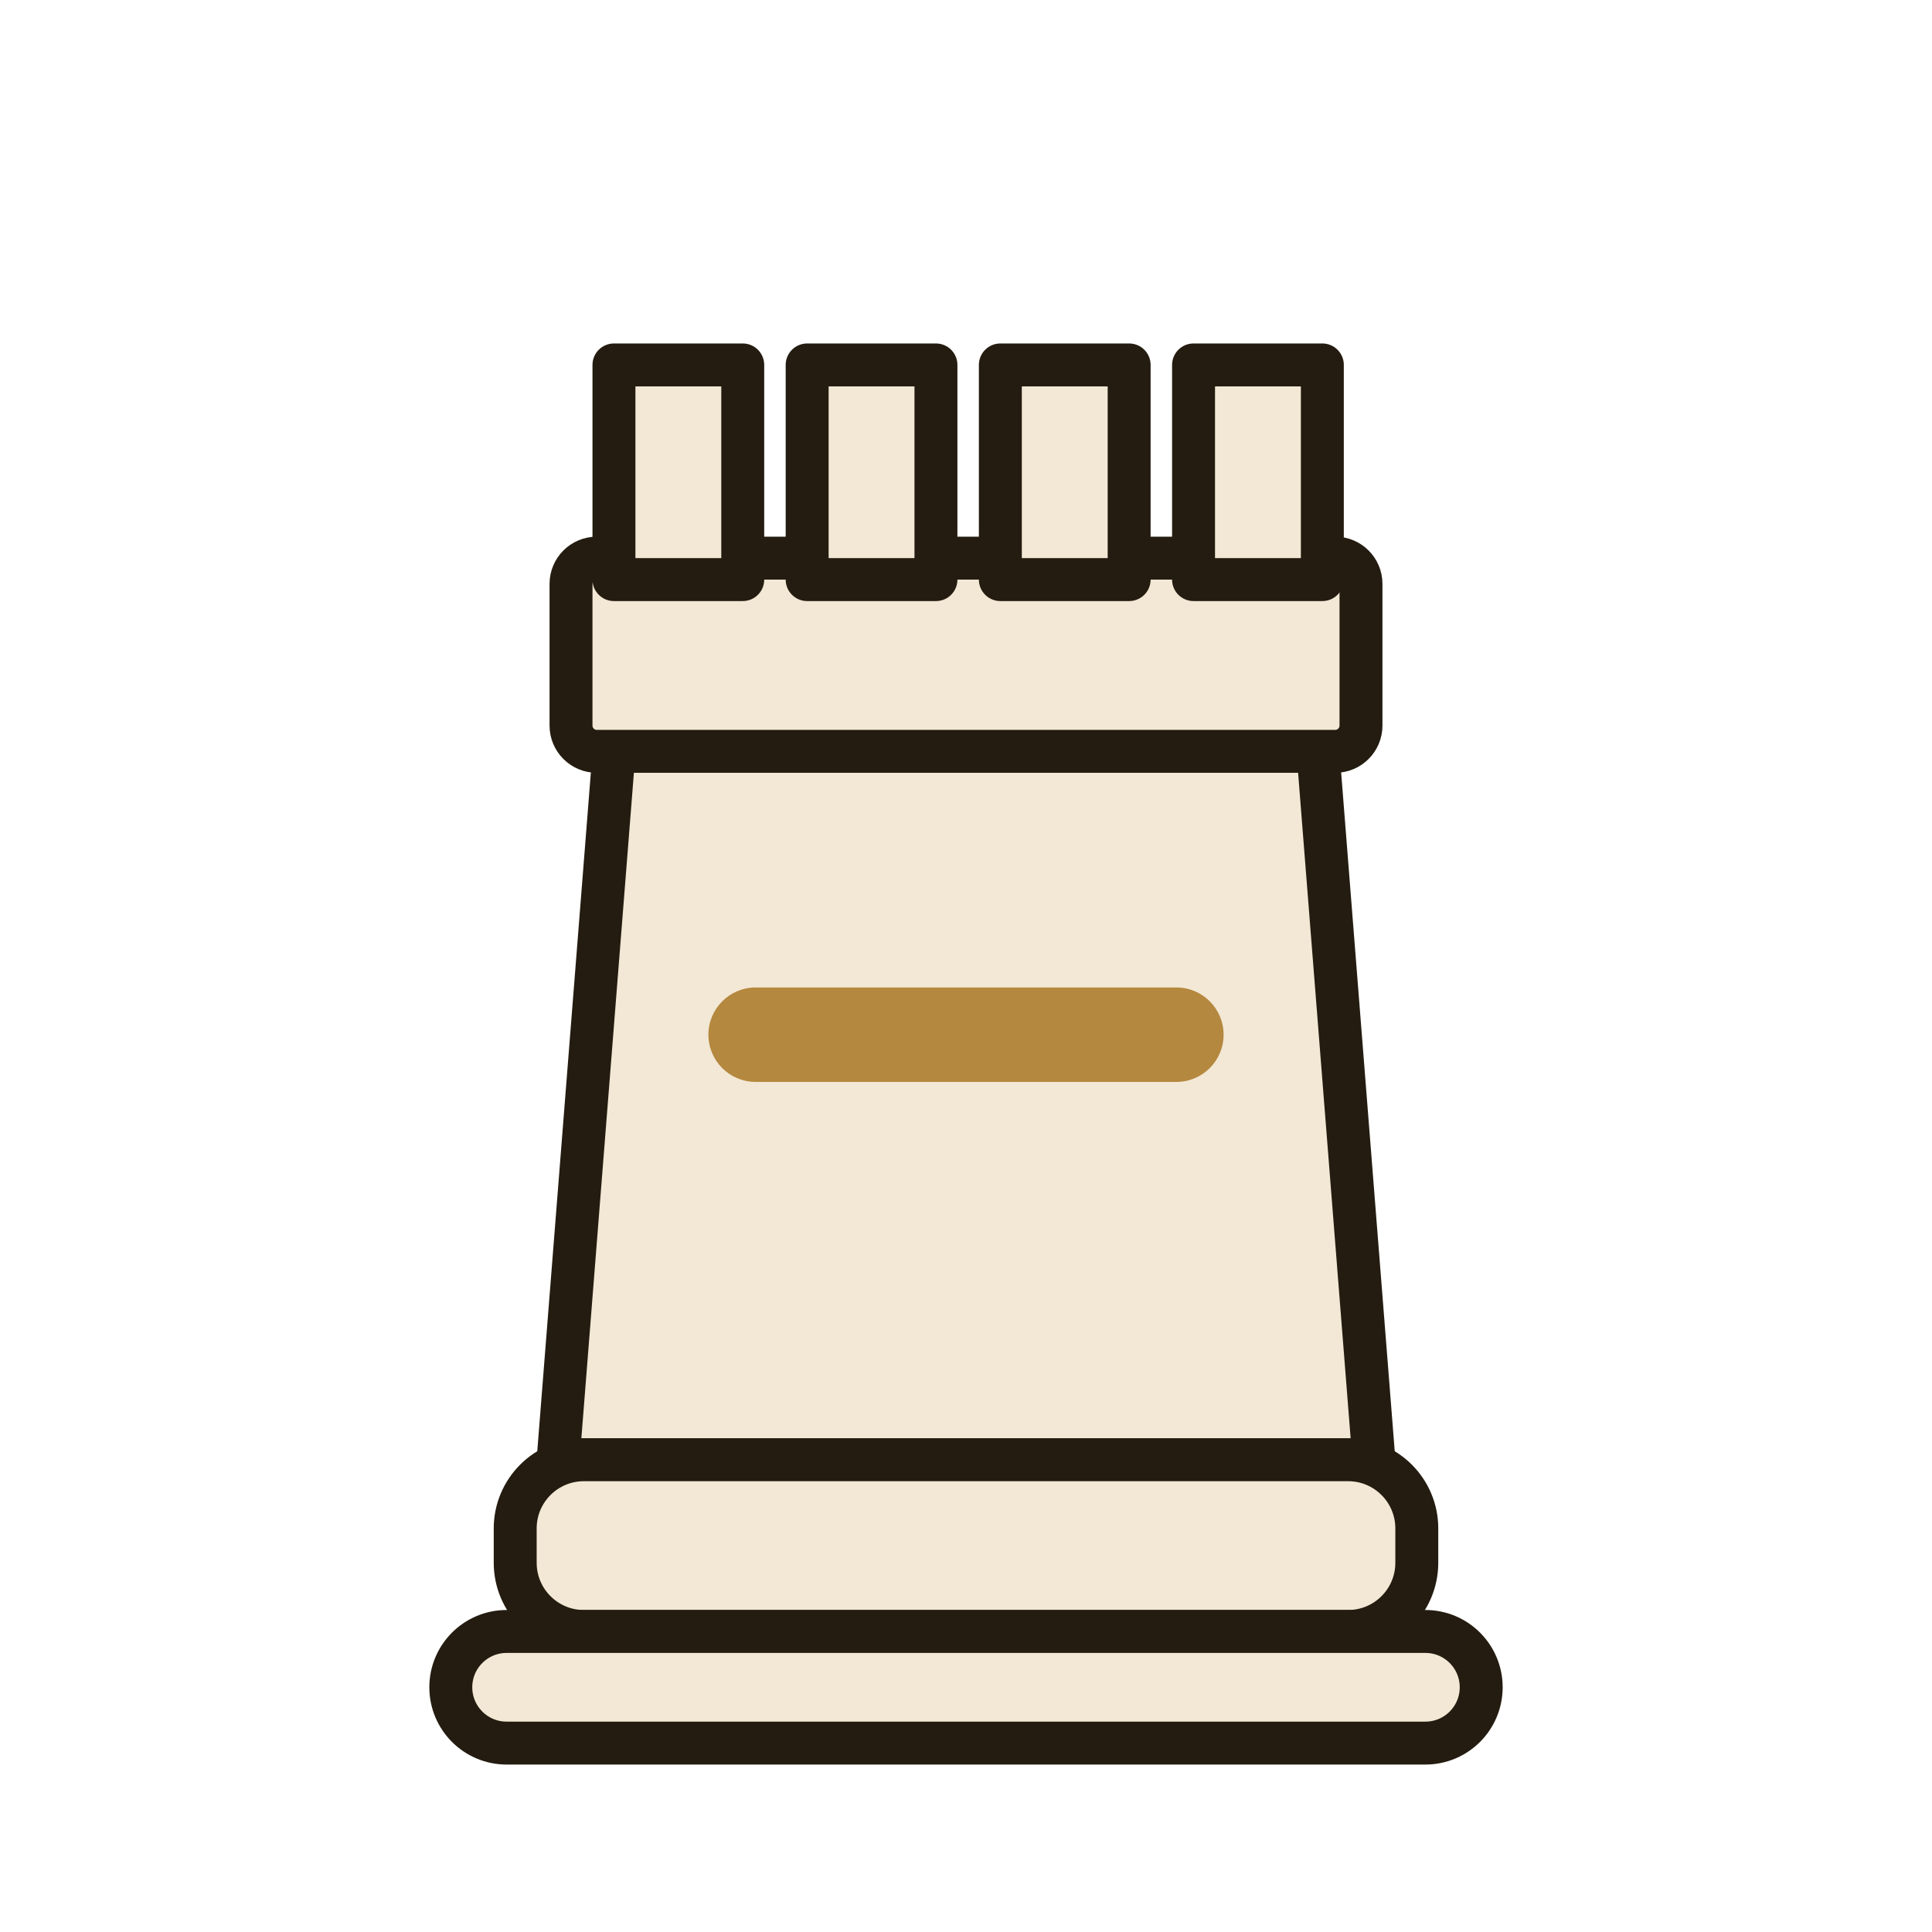
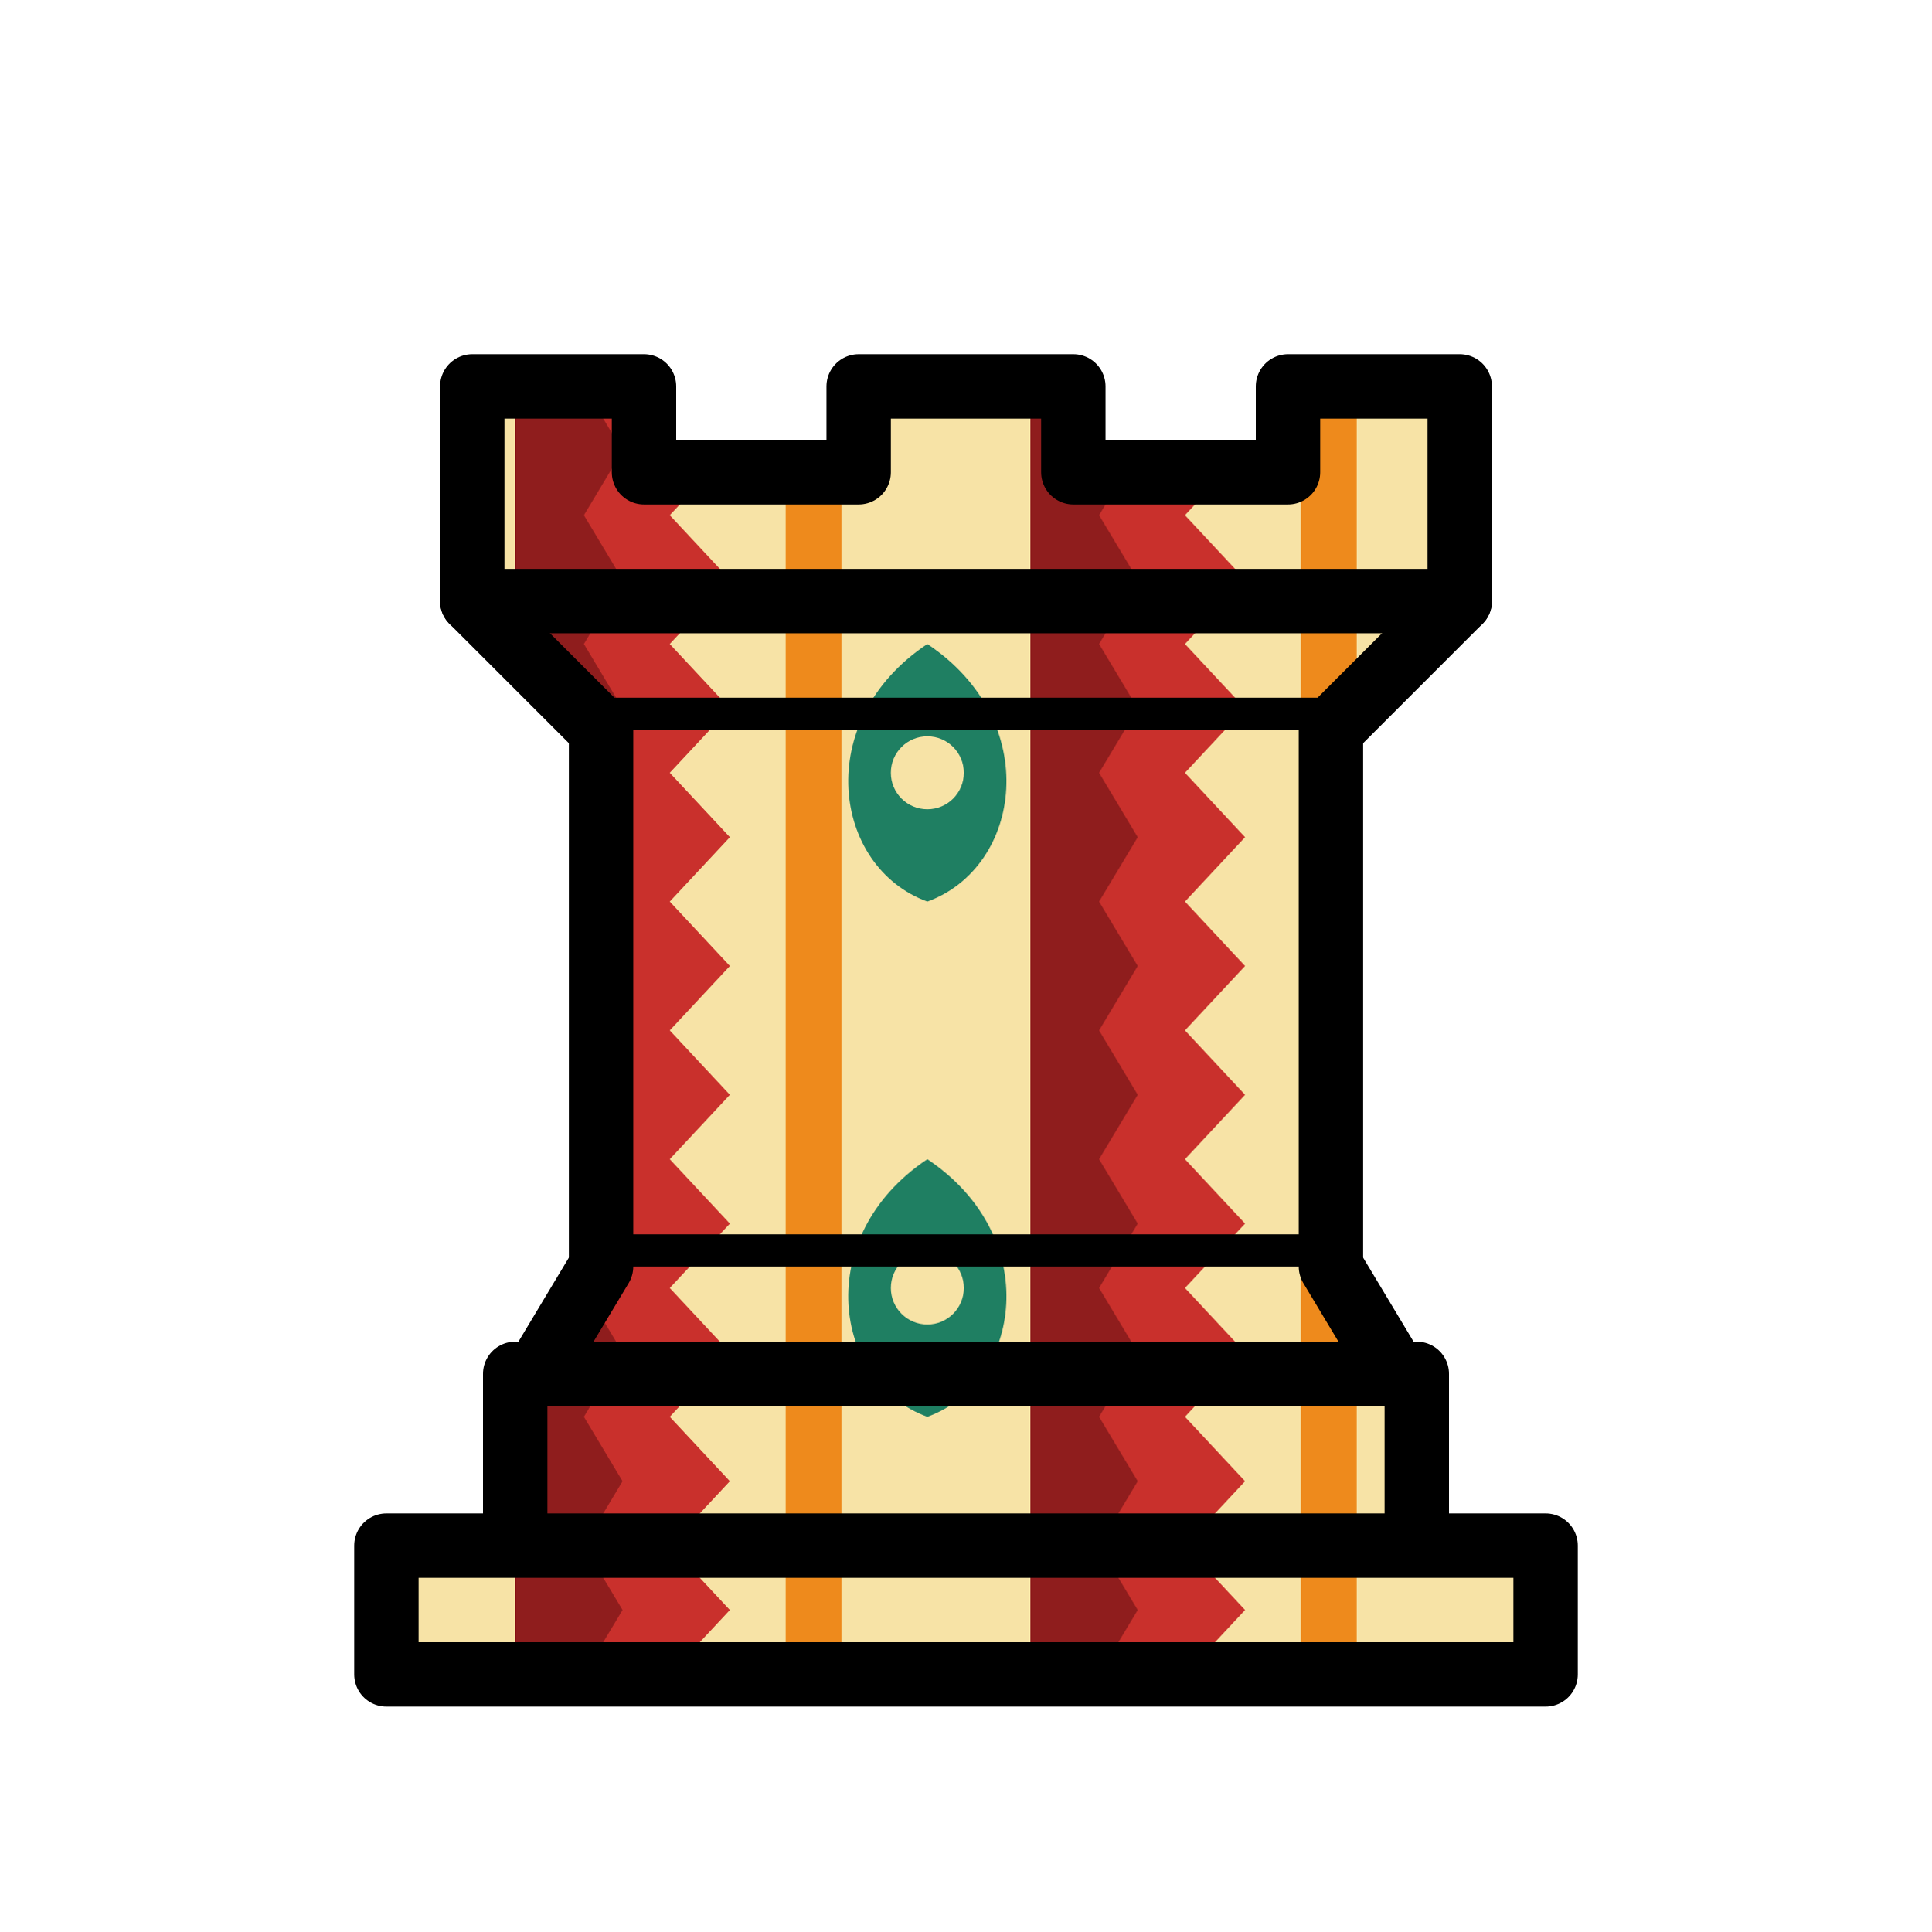
- <svg xmlns="http://www.w3.org/2000/svg" width="45" height="45" viewBox="0 0 45 45">
-   <g fill="#f2e8d5" stroke="#241c10" stroke-width="1" stroke-linejoin="round">
-     <style>.piece-band{fill:#b5883f;stroke:none}.piece-line{stroke:#241c10;stroke-width:1.1}.piece-eye{fill:#241c10;stroke:none}</style>
-     <path d="M 13.00 34 L 14.50 15 L 30.50 15 L 32.00 34 Z" />
-     <rect x="12.00" y="34" width="21.00" height="4" rx="1.6" />
-     <rect x="10.50" y="38" width="24.00" height="2.6" rx="1.3" />
-     <rect x="13.30" y="13" width="18.4" height="4.5" rx="0.6" />
-     <rect x="14.30" y="8.5" width="3" height="5" />
-     <rect x="18.80" y="8.5" width="3" height="5" />
-     <rect x="23.30" y="8.5" width="3" height="5" />
-     <rect x="27.80" y="8.5" width="3" height="5" />
-     <rect x="16.50" y="23" width="12" height="2.2" rx="1.1" class="piece-band" />
+ <svg xmlns="http://www.w3.org/2000/svg" width="45" height="45">
+   <defs>
+     <pattern id="adras" width="12" height="12" patternUnits="userSpaceOnUse">
+       <rect width="12" height="12" fill="#f7e3a6" />
+       <path d="M0 0H3.6L5 1.5L3.6 3L5 4.5L3.6 6L5 7.5L3.6 9L5 10.5L3.6 12H0Z" fill="#c9302c" />
+       <path d="M0 0H1.6L2.5 1.5L1.6 3L2.5 4.5L1.6 6L2.5 7.5L1.6 9L2.5 10.5L1.6 12H0Z" fill="#8f1d1d" />
+       <rect x="6.3" width="1.3" height="12" fill="#ee8a1c" />
+       <path d="M9.6 3C12.3 4.8 11.8 8.2 9.6 9C7.4 8.2 6.9 4.8 9.6 3Z" fill="#1f7f62" />
+       <circle cx="9.6" cy="6" r="0.85" fill="#f7e3a6" />
+     </pattern>
+   </defs>
+   <g fill="url(#adras)" fill-rule="evenodd" stroke="#000" stroke-width="1.5" stroke-linecap="round" stroke-linejoin="round">
+     <path d="M9 39h27v-3H9v3zm3-3v-4h21v4H12zm-1-22V9h4v2h5V9h5v2h5V9h4v5" stroke-linecap="butt" />
+     <path d="M34 14l-3 3H14l-3-3" />
+     <path d="M31 17v12.5H14V17" stroke-linecap="butt" stroke-linejoin="miter" />
+     <path d="M31 29.5l1.5 2.5h-20l1.5-2.5" />
+     <path d="M11 14h23" fill="none" stroke-linejoin="miter" />
  </g>
</svg>
